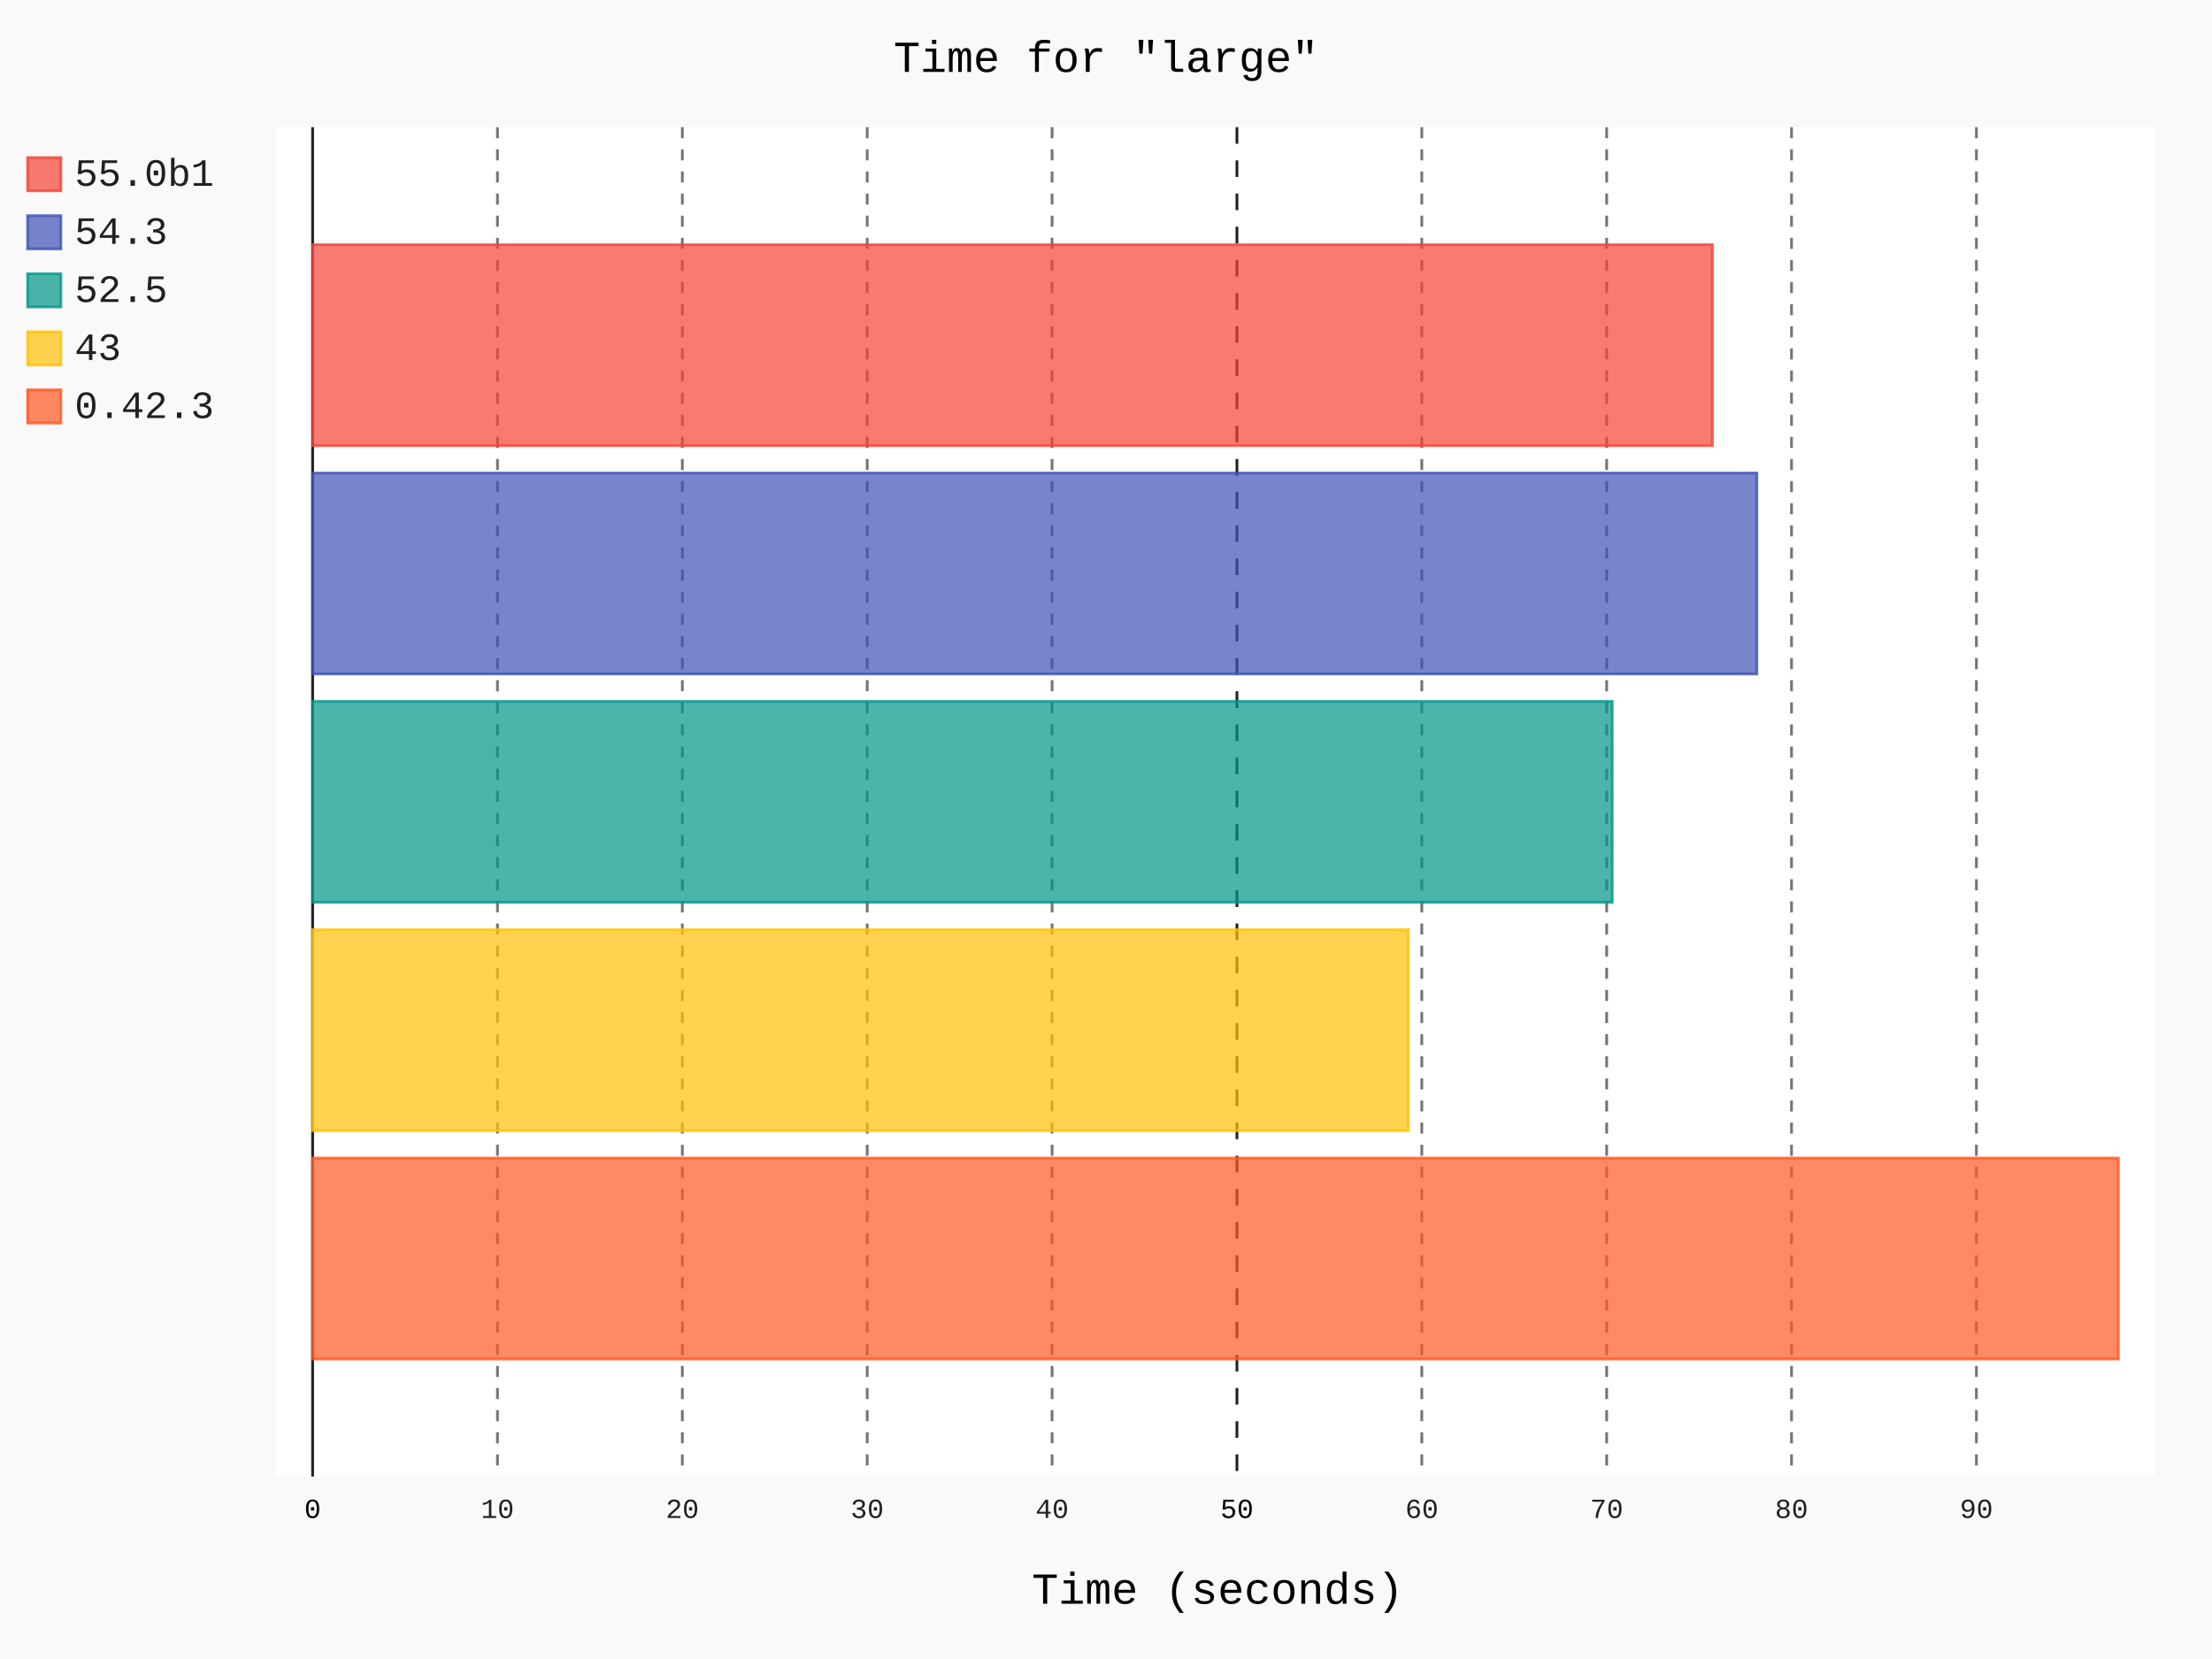
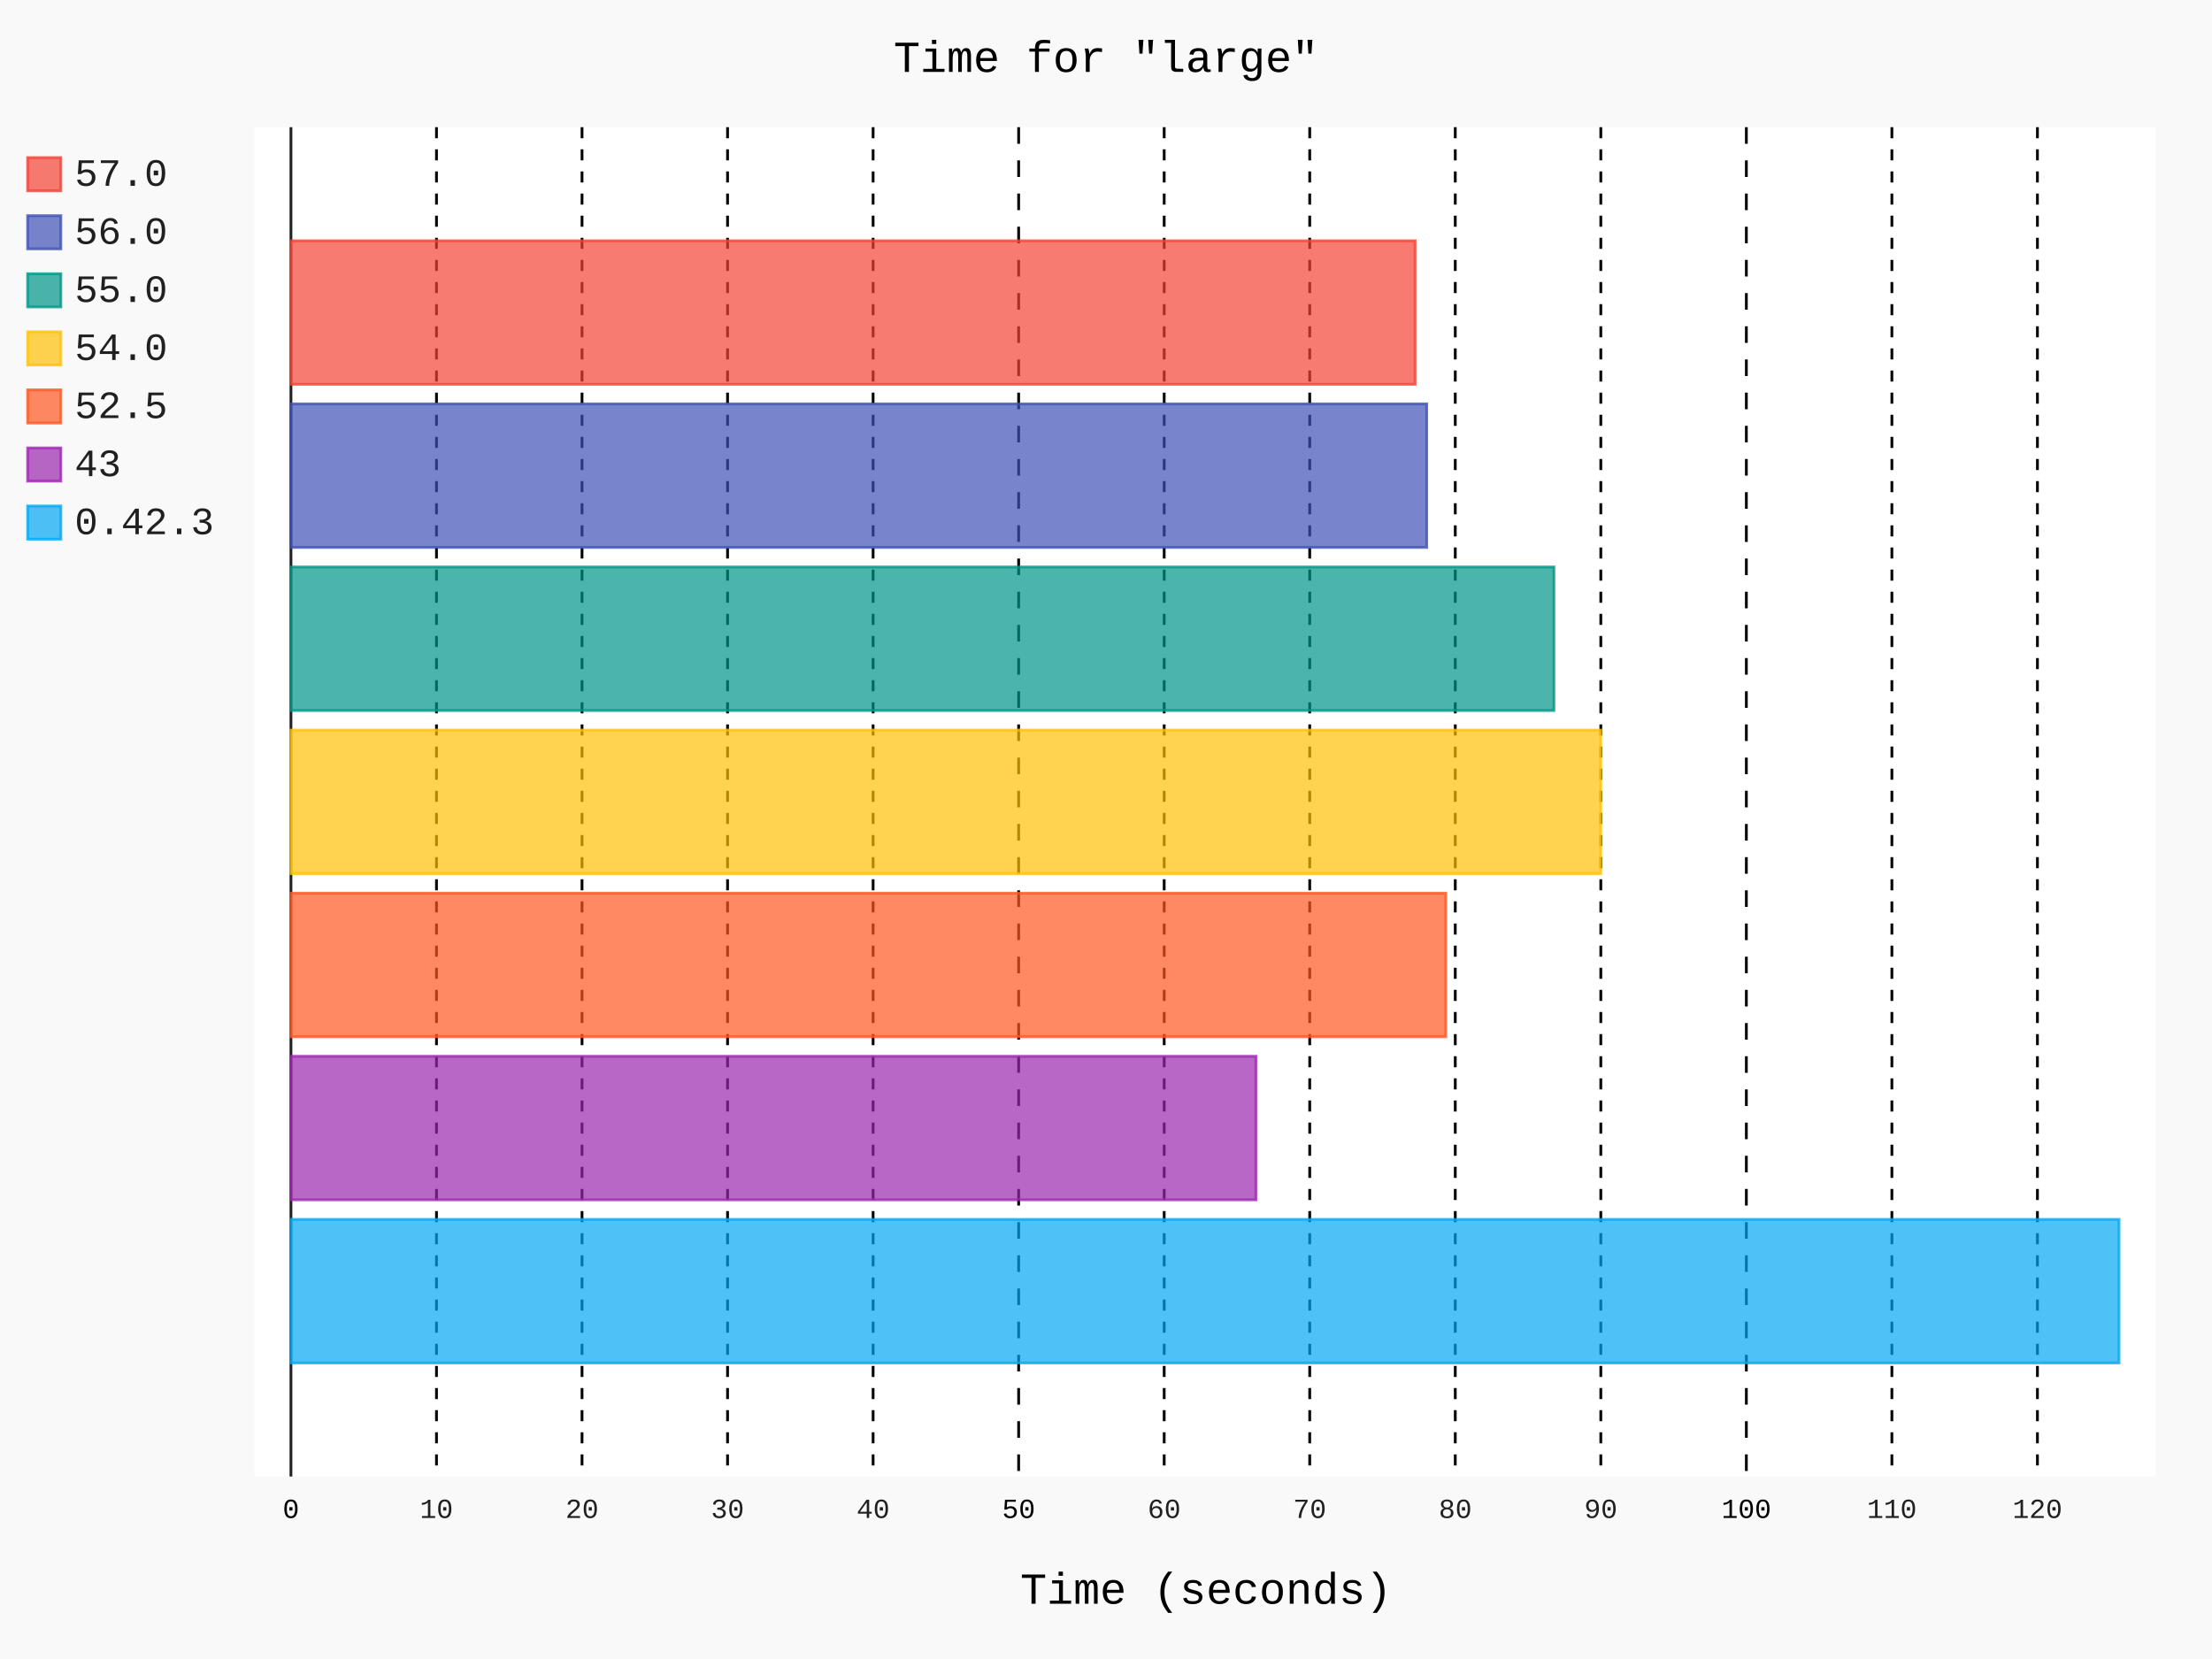
- <svg xmlns="http://www.w3.org/2000/svg" id="chart-1701bbb3-175e-415a-ac75-9d9b749bfe0e" class="pygal-chart" viewBox="0 0 800 600">
+ <svg xmlns="http://www.w3.org/2000/svg" id="chart-16bca5ed-d614-40c2-b9b6-b4c55c9fcf4f" class="pygal-chart" viewBox="0 0 800 600">
  <defs>
-     <style type="text/css">#chart-1701bbb3-175e-415a-ac75-9d9b749bfe0e{-webkit-user-select:none;-webkit-font-smoothing:antialiased;font-family:Consolas,"Liberation Mono",Menlo,Courier,monospace}#chart-1701bbb3-175e-415a-ac75-9d9b749bfe0e .title{font-family:Consolas,"Liberation Mono",Menlo,Courier,monospace;font-size:16px}#chart-1701bbb3-175e-415a-ac75-9d9b749bfe0e .legends .legend text{font-family:Consolas,"Liberation Mono",Menlo,Courier,monospace;font-size:14px}#chart-1701bbb3-175e-415a-ac75-9d9b749bfe0e .axis text{font-family:Consolas,"Liberation Mono",Menlo,Courier,monospace;font-size:10px}#chart-1701bbb3-175e-415a-ac75-9d9b749bfe0e .axis text.major{font-family:Consolas,"Liberation Mono",Menlo,Courier,monospace;font-size:10px}#chart-1701bbb3-175e-415a-ac75-9d9b749bfe0e .text-overlay text.value{font-family:Consolas,"Liberation Mono",Menlo,Courier,monospace;font-size:16px}#chart-1701bbb3-175e-415a-ac75-9d9b749bfe0e .text-overlay text.label{font-family:Consolas,"Liberation Mono",Menlo,Courier,monospace;font-size:10px}#chart-1701bbb3-175e-415a-ac75-9d9b749bfe0e .tooltip{font-family:Consolas,"Liberation Mono",Menlo,Courier,monospace;font-size:14px}#chart-1701bbb3-175e-415a-ac75-9d9b749bfe0e text.no_data{font-family:Consolas,"Liberation Mono",Menlo,Courier,monospace;font-size:64px}
- #chart-1701bbb3-175e-415a-ac75-9d9b749bfe0e{background-color:rgba(249,249,249,1)}#chart-1701bbb3-175e-415a-ac75-9d9b749bfe0e path,#chart-1701bbb3-175e-415a-ac75-9d9b749bfe0e line,#chart-1701bbb3-175e-415a-ac75-9d9b749bfe0e rect,#chart-1701bbb3-175e-415a-ac75-9d9b749bfe0e circle{-webkit-transition:150ms;-moz-transition:150ms;transition:150ms}#chart-1701bbb3-175e-415a-ac75-9d9b749bfe0e .graph &gt; .background{fill:rgba(249,249,249,1)}#chart-1701bbb3-175e-415a-ac75-9d9b749bfe0e .plot &gt; .background{fill:rgba(255,255,255,1)}#chart-1701bbb3-175e-415a-ac75-9d9b749bfe0e .graph{fill:rgba(0,0,0,.87)}#chart-1701bbb3-175e-415a-ac75-9d9b749bfe0e text.no_data{fill:rgba(0,0,0,1)}#chart-1701bbb3-175e-415a-ac75-9d9b749bfe0e .title{fill:rgba(0,0,0,1)}#chart-1701bbb3-175e-415a-ac75-9d9b749bfe0e .legends .legend text{fill:rgba(0,0,0,.87)}#chart-1701bbb3-175e-415a-ac75-9d9b749bfe0e .legends .legend:hover text{fill:rgba(0,0,0,1)}#chart-1701bbb3-175e-415a-ac75-9d9b749bfe0e .axis .line{stroke:rgba(0,0,0,1)}#chart-1701bbb3-175e-415a-ac75-9d9b749bfe0e .axis .guide.line{stroke:rgba(0,0,0,.54)}#chart-1701bbb3-175e-415a-ac75-9d9b749bfe0e .axis .major.line{stroke:rgba(0,0,0,.87)}#chart-1701bbb3-175e-415a-ac75-9d9b749bfe0e .axis text.major{fill:rgba(0,0,0,1)}#chart-1701bbb3-175e-415a-ac75-9d9b749bfe0e .axis.y .guides:hover .guide.line,#chart-1701bbb3-175e-415a-ac75-9d9b749bfe0e .line-graph .axis.x .guides:hover .guide.line,#chart-1701bbb3-175e-415a-ac75-9d9b749bfe0e .stackedline-graph .axis.x .guides:hover .guide.line,#chart-1701bbb3-175e-415a-ac75-9d9b749bfe0e .xy-graph .axis.x .guides:hover .guide.line{stroke:rgba(0,0,0,1)}#chart-1701bbb3-175e-415a-ac75-9d9b749bfe0e .axis .guides:hover text{fill:rgba(0,0,0,1)}#chart-1701bbb3-175e-415a-ac75-9d9b749bfe0e .reactive{fill-opacity:.7;stroke-opacity:.8}#chart-1701bbb3-175e-415a-ac75-9d9b749bfe0e .ci{stroke:rgba(0,0,0,.87)}#chart-1701bbb3-175e-415a-ac75-9d9b749bfe0e .reactive.active,#chart-1701bbb3-175e-415a-ac75-9d9b749bfe0e .active .reactive{fill-opacity:.8;stroke-opacity:.9;stroke-width:4}#chart-1701bbb3-175e-415a-ac75-9d9b749bfe0e .ci .reactive.active{stroke-width:1.5}#chart-1701bbb3-175e-415a-ac75-9d9b749bfe0e .series text{fill:rgba(0,0,0,1)}#chart-1701bbb3-175e-415a-ac75-9d9b749bfe0e .tooltip rect{fill:rgba(255,255,255,1);stroke:rgba(0,0,0,1);-webkit-transition:opacity 150ms;-moz-transition:opacity 150ms;transition:opacity 150ms}#chart-1701bbb3-175e-415a-ac75-9d9b749bfe0e .tooltip .label{fill:rgba(0,0,0,.87)}#chart-1701bbb3-175e-415a-ac75-9d9b749bfe0e .tooltip .label{fill:rgba(0,0,0,.87)}#chart-1701bbb3-175e-415a-ac75-9d9b749bfe0e .tooltip .legend{font-size:.8em;fill:rgba(0,0,0,.54)}#chart-1701bbb3-175e-415a-ac75-9d9b749bfe0e .tooltip .x_label{font-size:.6em;fill:rgba(0,0,0,1)}#chart-1701bbb3-175e-415a-ac75-9d9b749bfe0e .tooltip .xlink{font-size:.5em;text-decoration:underline}#chart-1701bbb3-175e-415a-ac75-9d9b749bfe0e .tooltip .value{font-size:1.5em}#chart-1701bbb3-175e-415a-ac75-9d9b749bfe0e .bound{font-size:.5em}#chart-1701bbb3-175e-415a-ac75-9d9b749bfe0e .max-value{font-size:.75em;fill:rgba(0,0,0,.54)}#chart-1701bbb3-175e-415a-ac75-9d9b749bfe0e .map-element{fill:rgba(255,255,255,1);stroke:rgba(0,0,0,.54) !important}#chart-1701bbb3-175e-415a-ac75-9d9b749bfe0e .map-element .reactive{fill-opacity:inherit;stroke-opacity:inherit}#chart-1701bbb3-175e-415a-ac75-9d9b749bfe0e .color-0,#chart-1701bbb3-175e-415a-ac75-9d9b749bfe0e .color-0 a:visited{stroke:#F44336;fill:#F44336}#chart-1701bbb3-175e-415a-ac75-9d9b749bfe0e .color-1,#chart-1701bbb3-175e-415a-ac75-9d9b749bfe0e .color-1 a:visited{stroke:#3F51B5;fill:#3F51B5}#chart-1701bbb3-175e-415a-ac75-9d9b749bfe0e .color-2,#chart-1701bbb3-175e-415a-ac75-9d9b749bfe0e .color-2 a:visited{stroke:#009688;fill:#009688}#chart-1701bbb3-175e-415a-ac75-9d9b749bfe0e .color-3,#chart-1701bbb3-175e-415a-ac75-9d9b749bfe0e .color-3 a:visited{stroke:#FFC107;fill:#FFC107}#chart-1701bbb3-175e-415a-ac75-9d9b749bfe0e .color-4,#chart-1701bbb3-175e-415a-ac75-9d9b749bfe0e .color-4 a:visited{stroke:#FF5722;fill:#FF5722}#chart-1701bbb3-175e-415a-ac75-9d9b749bfe0e .text-overlay .color-0 text{fill:black}#chart-1701bbb3-175e-415a-ac75-9d9b749bfe0e .text-overlay .color-1 text{fill:black}#chart-1701bbb3-175e-415a-ac75-9d9b749bfe0e .text-overlay .color-2 text{fill:black}#chart-1701bbb3-175e-415a-ac75-9d9b749bfe0e .text-overlay .color-3 text{fill:black}#chart-1701bbb3-175e-415a-ac75-9d9b749bfe0e .text-overlay .color-4 text{fill:black}
- #chart-1701bbb3-175e-415a-ac75-9d9b749bfe0e text.no_data{text-anchor:middle}#chart-1701bbb3-175e-415a-ac75-9d9b749bfe0e .guide.line{fill:none}#chart-1701bbb3-175e-415a-ac75-9d9b749bfe0e .centered{text-anchor:middle}#chart-1701bbb3-175e-415a-ac75-9d9b749bfe0e .title{text-anchor:middle}#chart-1701bbb3-175e-415a-ac75-9d9b749bfe0e .legends .legend text{fill-opacity:1}#chart-1701bbb3-175e-415a-ac75-9d9b749bfe0e .axis.x text{text-anchor:middle}#chart-1701bbb3-175e-415a-ac75-9d9b749bfe0e .axis.x:not(.web) text[transform]{text-anchor:start}#chart-1701bbb3-175e-415a-ac75-9d9b749bfe0e .axis.x:not(.web) text[transform].backwards{text-anchor:end}#chart-1701bbb3-175e-415a-ac75-9d9b749bfe0e .axis.y text{text-anchor:end}#chart-1701bbb3-175e-415a-ac75-9d9b749bfe0e .axis.y text[transform].backwards{text-anchor:start}#chart-1701bbb3-175e-415a-ac75-9d9b749bfe0e .axis.y2 text{text-anchor:start}#chart-1701bbb3-175e-415a-ac75-9d9b749bfe0e .axis.y2 text[transform].backwards{text-anchor:end}#chart-1701bbb3-175e-415a-ac75-9d9b749bfe0e .axis .guide.line{stroke-dasharray:4,4}#chart-1701bbb3-175e-415a-ac75-9d9b749bfe0e .axis .major.guide.line{stroke-dasharray:6,6}#chart-1701bbb3-175e-415a-ac75-9d9b749bfe0e .horizontal .axis.y .guide.line,#chart-1701bbb3-175e-415a-ac75-9d9b749bfe0e .horizontal .axis.y2 .guide.line,#chart-1701bbb3-175e-415a-ac75-9d9b749bfe0e .vertical .axis.x .guide.line{opacity:0}#chart-1701bbb3-175e-415a-ac75-9d9b749bfe0e .horizontal .axis.always_show .guide.line,#chart-1701bbb3-175e-415a-ac75-9d9b749bfe0e .vertical .axis.always_show .guide.line{opacity:1 !important}#chart-1701bbb3-175e-415a-ac75-9d9b749bfe0e .axis.y .guides:hover .guide.line,#chart-1701bbb3-175e-415a-ac75-9d9b749bfe0e .axis.y2 .guides:hover .guide.line,#chart-1701bbb3-175e-415a-ac75-9d9b749bfe0e .axis.x .guides:hover .guide.line{opacity:1}#chart-1701bbb3-175e-415a-ac75-9d9b749bfe0e .axis .guides:hover text{opacity:1}#chart-1701bbb3-175e-415a-ac75-9d9b749bfe0e .nofill{fill:none}#chart-1701bbb3-175e-415a-ac75-9d9b749bfe0e .subtle-fill{fill-opacity:.2}#chart-1701bbb3-175e-415a-ac75-9d9b749bfe0e .dot{stroke-width:1px;fill-opacity:1}#chart-1701bbb3-175e-415a-ac75-9d9b749bfe0e .dot.active{stroke-width:5px}#chart-1701bbb3-175e-415a-ac75-9d9b749bfe0e .dot.negative{fill:transparent}#chart-1701bbb3-175e-415a-ac75-9d9b749bfe0e text,#chart-1701bbb3-175e-415a-ac75-9d9b749bfe0e tspan{stroke:none !important}#chart-1701bbb3-175e-415a-ac75-9d9b749bfe0e .series text.active{opacity:1}#chart-1701bbb3-175e-415a-ac75-9d9b749bfe0e .tooltip rect{fill-opacity:.95;stroke-width:.5}#chart-1701bbb3-175e-415a-ac75-9d9b749bfe0e .tooltip text{fill-opacity:1}#chart-1701bbb3-175e-415a-ac75-9d9b749bfe0e .showable{visibility:hidden}#chart-1701bbb3-175e-415a-ac75-9d9b749bfe0e .showable.shown{visibility:visible}#chart-1701bbb3-175e-415a-ac75-9d9b749bfe0e .gauge-background{fill:rgba(229,229,229,1);stroke:none}#chart-1701bbb3-175e-415a-ac75-9d9b749bfe0e .bg-lines{stroke:rgba(249,249,249,1);stroke-width:2px}</style>
+     <style type="text/css">#chart-16bca5ed-d614-40c2-b9b6-b4c55c9fcf4f{-webkit-user-select:none;-webkit-font-smoothing:antialiased;font-family:Consolas,"Liberation Mono",Menlo,Courier,monospace}#chart-16bca5ed-d614-40c2-b9b6-b4c55c9fcf4f .title{font-family:Consolas,"Liberation Mono",Menlo,Courier,monospace;font-size:16px}#chart-16bca5ed-d614-40c2-b9b6-b4c55c9fcf4f .legends .legend text{font-family:Consolas,"Liberation Mono",Menlo,Courier,monospace;font-size:14px}#chart-16bca5ed-d614-40c2-b9b6-b4c55c9fcf4f .axis text{font-family:Consolas,"Liberation Mono",Menlo,Courier,monospace;font-size:10px}#chart-16bca5ed-d614-40c2-b9b6-b4c55c9fcf4f .axis text.major{font-family:Consolas,"Liberation Mono",Menlo,Courier,monospace;font-size:10px}#chart-16bca5ed-d614-40c2-b9b6-b4c55c9fcf4f .text-overlay text.value{font-family:Consolas,"Liberation Mono",Menlo,Courier,monospace;font-size:16px}#chart-16bca5ed-d614-40c2-b9b6-b4c55c9fcf4f .text-overlay text.label{font-family:Consolas,"Liberation Mono",Menlo,Courier,monospace;font-size:10px}#chart-16bca5ed-d614-40c2-b9b6-b4c55c9fcf4f .tooltip{font-family:Consolas,"Liberation Mono",Menlo,Courier,monospace;font-size:14px}#chart-16bca5ed-d614-40c2-b9b6-b4c55c9fcf4f text.no_data{font-family:Consolas,"Liberation Mono",Menlo,Courier,monospace;font-size:64px}
+ #chart-16bca5ed-d614-40c2-b9b6-b4c55c9fcf4f{background-color:rgba(249,249,249,1)}#chart-16bca5ed-d614-40c2-b9b6-b4c55c9fcf4f path,#chart-16bca5ed-d614-40c2-b9b6-b4c55c9fcf4f line,#chart-16bca5ed-d614-40c2-b9b6-b4c55c9fcf4f rect,#chart-16bca5ed-d614-40c2-b9b6-b4c55c9fcf4f circle{-webkit-transition:150ms;-moz-transition:150ms;transition:150ms}#chart-16bca5ed-d614-40c2-b9b6-b4c55c9fcf4f .graph &gt; .background{fill:rgba(249,249,249,1)}#chart-16bca5ed-d614-40c2-b9b6-b4c55c9fcf4f .plot &gt; .background{fill:rgba(255,255,255,1)}#chart-16bca5ed-d614-40c2-b9b6-b4c55c9fcf4f .graph{fill:rgba(0,0,0,.87)}#chart-16bca5ed-d614-40c2-b9b6-b4c55c9fcf4f text.no_data{fill:rgba(0,0,0,1)}#chart-16bca5ed-d614-40c2-b9b6-b4c55c9fcf4f .title{fill:rgba(0,0,0,1)}#chart-16bca5ed-d614-40c2-b9b6-b4c55c9fcf4f .legends .legend text{fill:rgba(0,0,0,.87)}#chart-16bca5ed-d614-40c2-b9b6-b4c55c9fcf4f .legends .legend:hover text{fill:rgba(0,0,0,1)}#chart-16bca5ed-d614-40c2-b9b6-b4c55c9fcf4f .axis .line{stroke:rgba(0,0,0,1)}#chart-16bca5ed-d614-40c2-b9b6-b4c55c9fcf4f .axis .guide.line{stroke:rgba(0,0,0,.54)}#chart-16bca5ed-d614-40c2-b9b6-b4c55c9fcf4f .axis .major.line{stroke:rgba(0,0,0,.87)}#chart-16bca5ed-d614-40c2-b9b6-b4c55c9fcf4f .axis text.major{fill:rgba(0,0,0,1)}#chart-16bca5ed-d614-40c2-b9b6-b4c55c9fcf4f .axis.y .guides:hover .guide.line,#chart-16bca5ed-d614-40c2-b9b6-b4c55c9fcf4f .line-graph .axis.x .guides:hover .guide.line,#chart-16bca5ed-d614-40c2-b9b6-b4c55c9fcf4f .stackedline-graph .axis.x .guides:hover .guide.line,#chart-16bca5ed-d614-40c2-b9b6-b4c55c9fcf4f .xy-graph .axis.x .guides:hover .guide.line{stroke:rgba(0,0,0,1)}#chart-16bca5ed-d614-40c2-b9b6-b4c55c9fcf4f .axis .guides:hover text{fill:rgba(0,0,0,1)}#chart-16bca5ed-d614-40c2-b9b6-b4c55c9fcf4f .reactive{fill-opacity:.7;stroke-opacity:.8;stroke-width:1}#chart-16bca5ed-d614-40c2-b9b6-b4c55c9fcf4f .ci{stroke:rgba(0,0,0,.87)}#chart-16bca5ed-d614-40c2-b9b6-b4c55c9fcf4f .reactive.active,#chart-16bca5ed-d614-40c2-b9b6-b4c55c9fcf4f .active .reactive{fill-opacity:.8;stroke-opacity:.9;stroke-width:4}#chart-16bca5ed-d614-40c2-b9b6-b4c55c9fcf4f .ci .reactive.active{stroke-width:1.5}#chart-16bca5ed-d614-40c2-b9b6-b4c55c9fcf4f .series text{fill:rgba(0,0,0,1)}#chart-16bca5ed-d614-40c2-b9b6-b4c55c9fcf4f .tooltip rect{fill:rgba(255,255,255,1);stroke:rgba(0,0,0,1);-webkit-transition:opacity 150ms;-moz-transition:opacity 150ms;transition:opacity 150ms}#chart-16bca5ed-d614-40c2-b9b6-b4c55c9fcf4f .tooltip .label{fill:rgba(0,0,0,.87)}#chart-16bca5ed-d614-40c2-b9b6-b4c55c9fcf4f .tooltip .label{fill:rgba(0,0,0,.87)}#chart-16bca5ed-d614-40c2-b9b6-b4c55c9fcf4f .tooltip .legend{font-size:.8em;fill:rgba(0,0,0,.54)}#chart-16bca5ed-d614-40c2-b9b6-b4c55c9fcf4f .tooltip .x_label{font-size:.6em;fill:rgba(0,0,0,1)}#chart-16bca5ed-d614-40c2-b9b6-b4c55c9fcf4f .tooltip .xlink{font-size:.5em;text-decoration:underline}#chart-16bca5ed-d614-40c2-b9b6-b4c55c9fcf4f .tooltip .value{font-size:1.5em}#chart-16bca5ed-d614-40c2-b9b6-b4c55c9fcf4f .bound{font-size:.5em}#chart-16bca5ed-d614-40c2-b9b6-b4c55c9fcf4f .max-value{font-size:.75em;fill:rgba(0,0,0,.54)}#chart-16bca5ed-d614-40c2-b9b6-b4c55c9fcf4f .map-element{fill:rgba(255,255,255,1);stroke:rgba(0,0,0,.54) !important}#chart-16bca5ed-d614-40c2-b9b6-b4c55c9fcf4f .map-element .reactive{fill-opacity:inherit;stroke-opacity:inherit}#chart-16bca5ed-d614-40c2-b9b6-b4c55c9fcf4f .color-0,#chart-16bca5ed-d614-40c2-b9b6-b4c55c9fcf4f .color-0 a:visited{stroke:#F44336;fill:#F44336}#chart-16bca5ed-d614-40c2-b9b6-b4c55c9fcf4f .color-1,#chart-16bca5ed-d614-40c2-b9b6-b4c55c9fcf4f .color-1 a:visited{stroke:#3F51B5;fill:#3F51B5}#chart-16bca5ed-d614-40c2-b9b6-b4c55c9fcf4f .color-2,#chart-16bca5ed-d614-40c2-b9b6-b4c55c9fcf4f .color-2 a:visited{stroke:#009688;fill:#009688}#chart-16bca5ed-d614-40c2-b9b6-b4c55c9fcf4f .color-3,#chart-16bca5ed-d614-40c2-b9b6-b4c55c9fcf4f .color-3 a:visited{stroke:#FFC107;fill:#FFC107}#chart-16bca5ed-d614-40c2-b9b6-b4c55c9fcf4f .color-4,#chart-16bca5ed-d614-40c2-b9b6-b4c55c9fcf4f .color-4 a:visited{stroke:#FF5722;fill:#FF5722}#chart-16bca5ed-d614-40c2-b9b6-b4c55c9fcf4f .color-5,#chart-16bca5ed-d614-40c2-b9b6-b4c55c9fcf4f .color-5 a:visited{stroke:#9C27B0;fill:#9C27B0}#chart-16bca5ed-d614-40c2-b9b6-b4c55c9fcf4f .color-6,#chart-16bca5ed-d614-40c2-b9b6-b4c55c9fcf4f .color-6 a:visited{stroke:#03A9F4;fill:#03A9F4}#chart-16bca5ed-d614-40c2-b9b6-b4c55c9fcf4f .text-overlay .color-0 text{fill:black}#chart-16bca5ed-d614-40c2-b9b6-b4c55c9fcf4f .text-overlay .color-1 text{fill:black}#chart-16bca5ed-d614-40c2-b9b6-b4c55c9fcf4f .text-overlay .color-2 text{fill:black}#chart-16bca5ed-d614-40c2-b9b6-b4c55c9fcf4f .text-overlay .color-3 text{fill:black}#chart-16bca5ed-d614-40c2-b9b6-b4c55c9fcf4f .text-overlay .color-4 text{fill:black}#chart-16bca5ed-d614-40c2-b9b6-b4c55c9fcf4f .text-overlay .color-5 text{fill:black}#chart-16bca5ed-d614-40c2-b9b6-b4c55c9fcf4f .text-overlay .color-6 text{fill:black}
+ #chart-16bca5ed-d614-40c2-b9b6-b4c55c9fcf4f text.no_data{text-anchor:middle}#chart-16bca5ed-d614-40c2-b9b6-b4c55c9fcf4f .guide.line{fill:none}#chart-16bca5ed-d614-40c2-b9b6-b4c55c9fcf4f .centered{text-anchor:middle}#chart-16bca5ed-d614-40c2-b9b6-b4c55c9fcf4f .title{text-anchor:middle}#chart-16bca5ed-d614-40c2-b9b6-b4c55c9fcf4f .legends .legend text{fill-opacity:1}#chart-16bca5ed-d614-40c2-b9b6-b4c55c9fcf4f .axis.x text{text-anchor:middle}#chart-16bca5ed-d614-40c2-b9b6-b4c55c9fcf4f .axis.x:not(.web) text[transform]{text-anchor:start}#chart-16bca5ed-d614-40c2-b9b6-b4c55c9fcf4f .axis.x:not(.web) text[transform].backwards{text-anchor:end}#chart-16bca5ed-d614-40c2-b9b6-b4c55c9fcf4f .axis.y text{text-anchor:end}#chart-16bca5ed-d614-40c2-b9b6-b4c55c9fcf4f .axis.y text[transform].backwards{text-anchor:start}#chart-16bca5ed-d614-40c2-b9b6-b4c55c9fcf4f .axis.y2 text{text-anchor:start}#chart-16bca5ed-d614-40c2-b9b6-b4c55c9fcf4f .axis.y2 text[transform].backwards{text-anchor:end}#chart-16bca5ed-d614-40c2-b9b6-b4c55c9fcf4f .axis .guide.line{stroke-dasharray:4,4;stroke:black}#chart-16bca5ed-d614-40c2-b9b6-b4c55c9fcf4f .axis .major.guide.line{stroke-dasharray:6,6;stroke:black}#chart-16bca5ed-d614-40c2-b9b6-b4c55c9fcf4f .horizontal .axis.y .guide.line,#chart-16bca5ed-d614-40c2-b9b6-b4c55c9fcf4f .horizontal .axis.y2 .guide.line,#chart-16bca5ed-d614-40c2-b9b6-b4c55c9fcf4f .vertical .axis.x .guide.line{opacity:0}#chart-16bca5ed-d614-40c2-b9b6-b4c55c9fcf4f .horizontal .axis.always_show .guide.line,#chart-16bca5ed-d614-40c2-b9b6-b4c55c9fcf4f .vertical .axis.always_show .guide.line{opacity:1 !important}#chart-16bca5ed-d614-40c2-b9b6-b4c55c9fcf4f .axis.y .guides:hover .guide.line,#chart-16bca5ed-d614-40c2-b9b6-b4c55c9fcf4f .axis.y2 .guides:hover .guide.line,#chart-16bca5ed-d614-40c2-b9b6-b4c55c9fcf4f .axis.x .guides:hover .guide.line{opacity:1}#chart-16bca5ed-d614-40c2-b9b6-b4c55c9fcf4f .axis .guides:hover text{opacity:1}#chart-16bca5ed-d614-40c2-b9b6-b4c55c9fcf4f .nofill{fill:none}#chart-16bca5ed-d614-40c2-b9b6-b4c55c9fcf4f .subtle-fill{fill-opacity:.2}#chart-16bca5ed-d614-40c2-b9b6-b4c55c9fcf4f .dot{stroke-width:1px;fill-opacity:1;stroke-opacity:1}#chart-16bca5ed-d614-40c2-b9b6-b4c55c9fcf4f .dot.active{stroke-width:5px}#chart-16bca5ed-d614-40c2-b9b6-b4c55c9fcf4f .dot.negative{fill:transparent}#chart-16bca5ed-d614-40c2-b9b6-b4c55c9fcf4f text,#chart-16bca5ed-d614-40c2-b9b6-b4c55c9fcf4f tspan{stroke:none !important}#chart-16bca5ed-d614-40c2-b9b6-b4c55c9fcf4f .series text.active{opacity:1}#chart-16bca5ed-d614-40c2-b9b6-b4c55c9fcf4f .tooltip rect{fill-opacity:.95;stroke-width:.5}#chart-16bca5ed-d614-40c2-b9b6-b4c55c9fcf4f .tooltip text{fill-opacity:1}#chart-16bca5ed-d614-40c2-b9b6-b4c55c9fcf4f .showable{visibility:hidden}#chart-16bca5ed-d614-40c2-b9b6-b4c55c9fcf4f .showable.shown{visibility:visible}#chart-16bca5ed-d614-40c2-b9b6-b4c55c9fcf4f .gauge-background{fill:rgba(229,229,229,1);stroke:none}#chart-16bca5ed-d614-40c2-b9b6-b4c55c9fcf4f .bg-lines{stroke:rgba(249,249,249,1);stroke-width:2px}</style>
  </defs>
  <g class="graph horizontalbar-graph horizontal">
    <rect x="0" y="0" width="800" height="600" class="background" />
-     <g transform="translate(100, 46)" class="plot">
-       <rect x="0" y="0" width="679.2" height="488" class="background" />
+     <g transform="translate(92, 46)" class="plot">
+       <rect x="0" y="0" width="687.6" height="488" class="background" />
      <g class="axis x always_show">
        <g class="guides">
-           <path d="M13.062 0 v488" class="axis major line" />
-           <text x="13.062" y="503.0" class="major">0</text>
+           <path d="M13.223 0 v488" class="axis major line" />
+           <text x="13.223" y="503.0" class="major">0</text>
        </g>
        <g class="guides">
-           <path d="M79.92 0 v488" class="guide line" />
-           <text x="79.92" y="503.0" class="">10</text>
+           <path d="M65.86 0 v488" class="guide line" />
+           <text x="65.86" y="503.0" class="">10</text>
        </g>
        <g class="guides">
-           <path d="M146.779 0 v488" class="guide line" />
-           <text x="146.779" y="503.0" class="">20</text>
+           <path d="M118.497 0 v488" class="guide line" />
+           <text x="118.497" y="503.0" class="">20</text>
        </g>
        <g class="guides">
-           <path d="M213.638 0 v488" class="guide line" />
-           <text x="213.638" y="503.0" class="">30</text>
+           <path d="M171.133 0 v488" class="guide line" />
+           <text x="171.133" y="503.0" class="">30</text>
        </g>
        <g class="guides">
-           <path d="M280.497 0 v488" class="guide line" />
-           <text x="280.497" y="503.0" class="">40</text>
+           <path d="M223.77 0 v488" class="guide line" />
+           <text x="223.77" y="503.0" class="">40</text>
        </g>
        <g class="guides">
-           <path d="M347.356 0 v488" class="major guide line" />
-           <text x="347.356" y="503.0" class="major">50</text>
+           <path d="M276.407 0 v488" class="major guide line" />
+           <text x="276.407" y="503.0" class="major">50</text>
        </g>
        <g class="guides">
-           <path d="M414.214 0 v488" class="guide line" />
-           <text x="414.214" y="503.0" class="">60</text>
+           <path d="M329.044 0 v488" class="guide line" />
+           <text x="329.044" y="503.0" class="">60</text>
        </g>
        <g class="guides">
-           <path d="M481.073 0 v488" class="guide line" />
-           <text x="481.073" y="503.0" class="">70</text>
+           <path d="M381.68 0 v488" class="guide line" />
+           <text x="381.68" y="503.0" class="">70</text>
        </g>
        <g class="guides">
-           <path d="M547.932 0 v488" class="guide line" />
-           <text x="547.932" y="503.0" class="">80</text>
+           <path d="M434.317 0 v488" class="guide line" />
+           <text x="434.317" y="503.0" class="">80</text>
        </g>
        <g class="guides">
-           <path d="M614.791 0 v488" class="guide line" />
-           <text x="614.791" y="503.0" class="">90</text>
+           <path d="M486.954 0 v488" class="guide line" />
+           <text x="486.954" y="503.0" class="">90</text>
+         </g>
+         <g class="guides">
+           <path d="M539.591 0 v488" class="major guide line" />
+           <text x="539.591" y="503.0" class="major">100</text>
+         </g>
+         <g class="guides">
+           <path d="M592.227 0 v488" class="guide line" />
+           <text x="592.227" y="503.0" class="">110</text>
+         </g>
+         <g class="guides">
+           <path d="M644.864 0 v488" class="guide line" />
+           <text x="644.864" y="503.0" class="">120</text>
+         </g>
+       </g>
+       <g class="series serie-6 color-6">
+         <g class="bars">
+           <g class="bar">
+             <rect x="13.223" y="395.012" rx="0" ry="0" width="661.154" height="51.91" class="rect reactive tooltip-trigger" />
+           </g>
+         </g>
+       </g>
+       <g class="series serie-5 color-5">
+         <g class="bars">
+           <g class="bar">
+             <rect x="13.223" y="336.023" rx="0" ry="0" width="348.996" height="51.91" class="rect reactive tooltip-trigger" />
+           </g>
        </g>
      </g>
      <g class="series serie-4 color-4">
        <g class="bars">
          <g class="bar">
-             <rect x="13.062" y="372.832" rx="0" ry="0" width="653.077" height="72.674" class="rect reactive tooltip-trigger" />
+             <rect x="13.223" y="277.034" rx="0" ry="0" width="417.67" height="51.91" class="rect reactive tooltip-trigger" />
          </g>
        </g>
      </g>
      <g class="series serie-3 color-3">
        <g class="bars">
          <g class="bar">
-             <rect x="13.062" y="290.247" rx="0" ry="0" width="396.271" height="72.674" class="rect reactive tooltip-trigger" />
+             <rect x="13.223" y="218.045" rx="0" ry="0" width="473.707" height="51.91" class="rect reactive tooltip-trigger" />
          </g>
        </g>
      </g>
      <g class="series serie-2 color-2">
        <g class="bars">
          <g class="bar">
-             <rect x="13.062" y="207.663" rx="0" ry="0" width="470.025" height="72.674" class="rect reactive tooltip-trigger" />
+             <rect x="13.223" y="159.056" rx="0" ry="0" width="456.771" height="51.91" class="rect reactive tooltip-trigger" />
          </g>
        </g>
      </g>
      <g class="series serie-1 color-1">
        <g class="bars">
          <g class="bar">
-             <rect x="13.062" y="125.078" rx="0" ry="0" width="522.331" height="72.674" class="rect reactive tooltip-trigger" />
+             <rect x="13.223" y="100.067" rx="0" ry="0" width="410.774" height="51.91" class="rect reactive tooltip-trigger" />
          </g>
        </g>
      </g>
      <g class="series serie-0 color-0">
        <g class="bars">
          <g class="bar">
-             <rect x="13.062" y="42.494" rx="0" ry="0" width="506.253" height="72.674" class="rect reactive tooltip-trigger" />
+             <rect x="13.223" y="41.078" rx="0" ry="0" width="406.572" height="51.91" class="rect reactive tooltip-trigger" />
          </g>
        </g>
      </g>
    </g>
    <g class="titles">
      <text x="400.0" y="26" class="title plot_title">Time for "large"</text>
-       <text x="440.4" y="580" class="title">Time (seconds)</text>
+       <text x="436.2" y="580" class="title">Time (seconds)</text>
    </g>
-     <g transform="translate(100, 46)" class="plot overlay">
+     <g transform="translate(92, 46)" class="plot overlay">
+       <g class="series serie-6 color-6" />
+       <g class="series serie-5 color-5" />
      <g class="series serie-4 color-4" />
      <g class="series serie-3 color-3" />
      <g class="series serie-2 color-2" />
      <g class="series serie-1 color-1" />
      <g class="series serie-0 color-0" />
    </g>
-     <g transform="translate(100, 46)" class="plot text-overlay">
+     <g transform="translate(92, 46)" class="plot text-overlay">
+       <g class="series serie-6 color-6" />
+       <g class="series serie-5 color-5" />
      <g class="series serie-4 color-4" />
      <g class="series serie-3 color-3" />
      <g class="series serie-2 color-2" />
      <g class="series serie-1 color-1" />
      <g class="series serie-0 color-0" />
    </g>
-     <g transform="translate(100, 46)" class="plot tooltip-overlay">
+     <g transform="translate(92, 46)" class="plot tooltip-overlay">
      <g transform="translate(0 0)" style="opacity: 0" class="tooltip">
        <rect rx="0" ry="0" width="0" height="0" class="tooltip-box" />
        <g class="text" />
      </g>
    </g>
    <g transform="translate(10, 56)" class="legends">
      <g id="activate-serie-0" class="legend reactive activate-serie">
        <rect x="0.0" y="1.0" width="12" height="12" class="color-0 reactive" />
-         <text x="17.0" y="11.2">55.0b1</text>
+         <text x="17.0" y="11.2">57.0</text>
      </g>
      <g id="activate-serie-1" class="legend reactive activate-serie">
        <rect x="0.0" y="22.0" width="12" height="12" class="color-1 reactive" />
-         <text x="17.0" y="32.2">54.3</text>
+         <text x="17.0" y="32.2">56.0</text>
      </g>
      <g id="activate-serie-2" class="legend reactive activate-serie">
        <rect x="0.0" y="43.0" width="12" height="12" class="color-2 reactive" />
-         <text x="17.0" y="53.2">52.5</text>
+         <text x="17.0" y="53.2">55.0</text>
      </g>
      <g id="activate-serie-3" class="legend reactive activate-serie">
        <rect x="0.0" y="64.0" width="12" height="12" class="color-3 reactive" />
-         <text x="17.0" y="74.2">43</text>
+         <text x="17.0" y="74.2">54.0</text>
      </g>
      <g id="activate-serie-4" class="legend reactive activate-serie">
        <rect x="0.0" y="85.0" width="12" height="12" class="color-4 reactive" />
-         <text x="17.0" y="95.2">0.42.3</text>
+         <text x="17.0" y="95.2">52.5</text>
+       </g>
+       <g id="activate-serie-5" class="legend reactive activate-serie">
+         <rect x="0.0" y="106.0" width="12" height="12" class="color-5 reactive" />
+         <text x="17.0" y="116.2">43</text>
+       </g>
+       <g id="activate-serie-6" class="legend reactive activate-serie">
+         <rect x="0.0" y="127.0" width="12" height="12" class="color-6 reactive" />
+         <text x="17.0" y="137.2">0.42.3</text>
      </g>
    </g>
    <g transform="translate(790, 56)" class="legends" />
  </g>
</svg>
